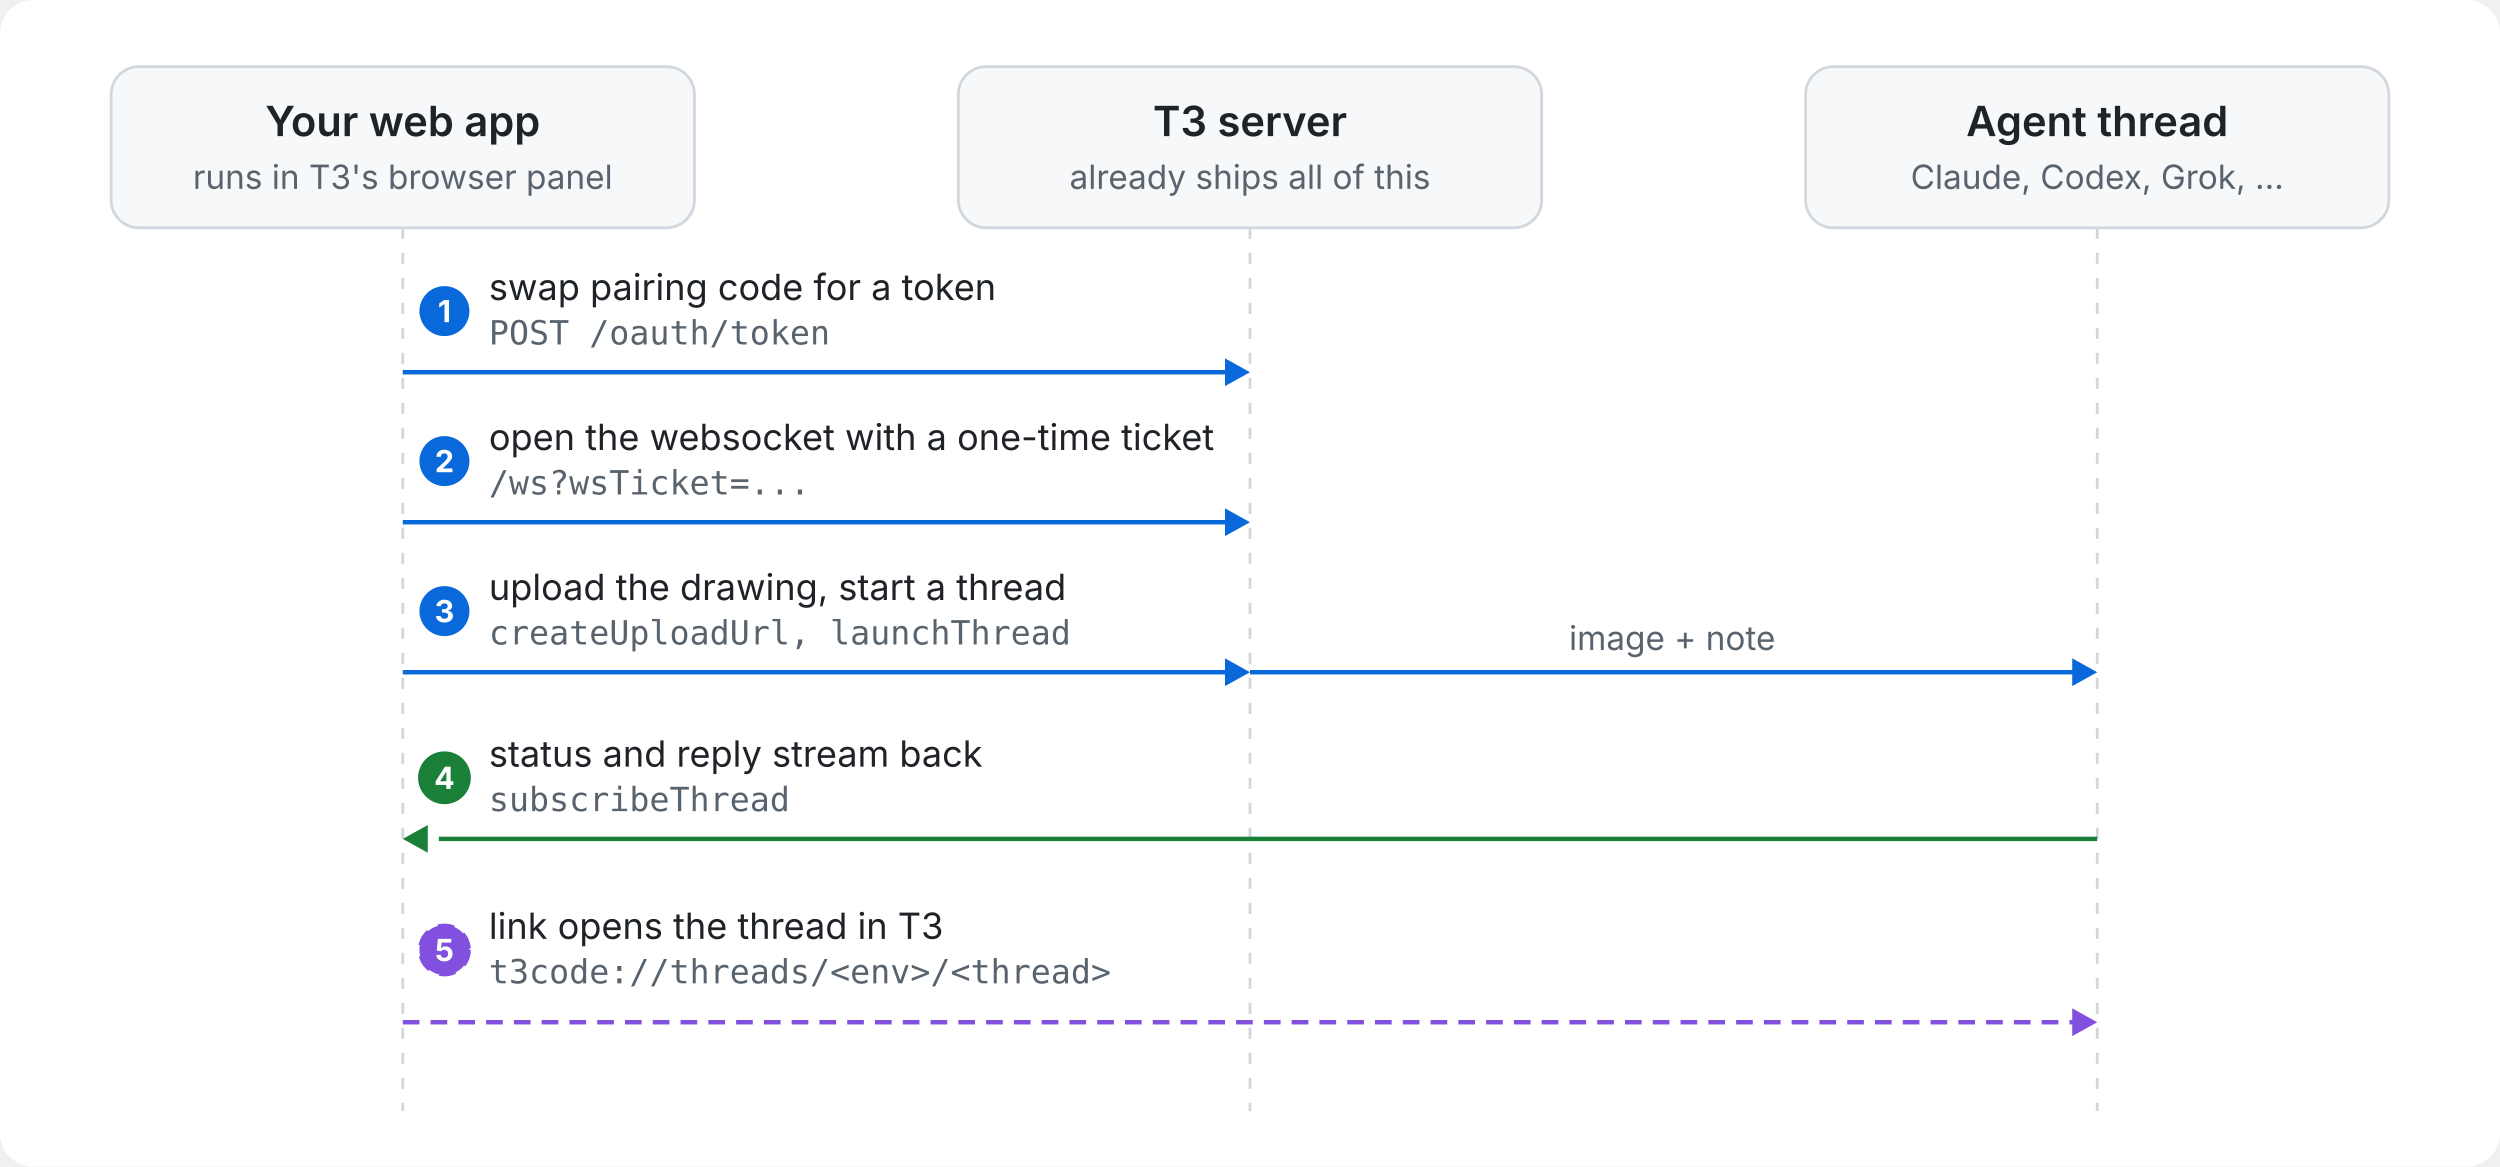
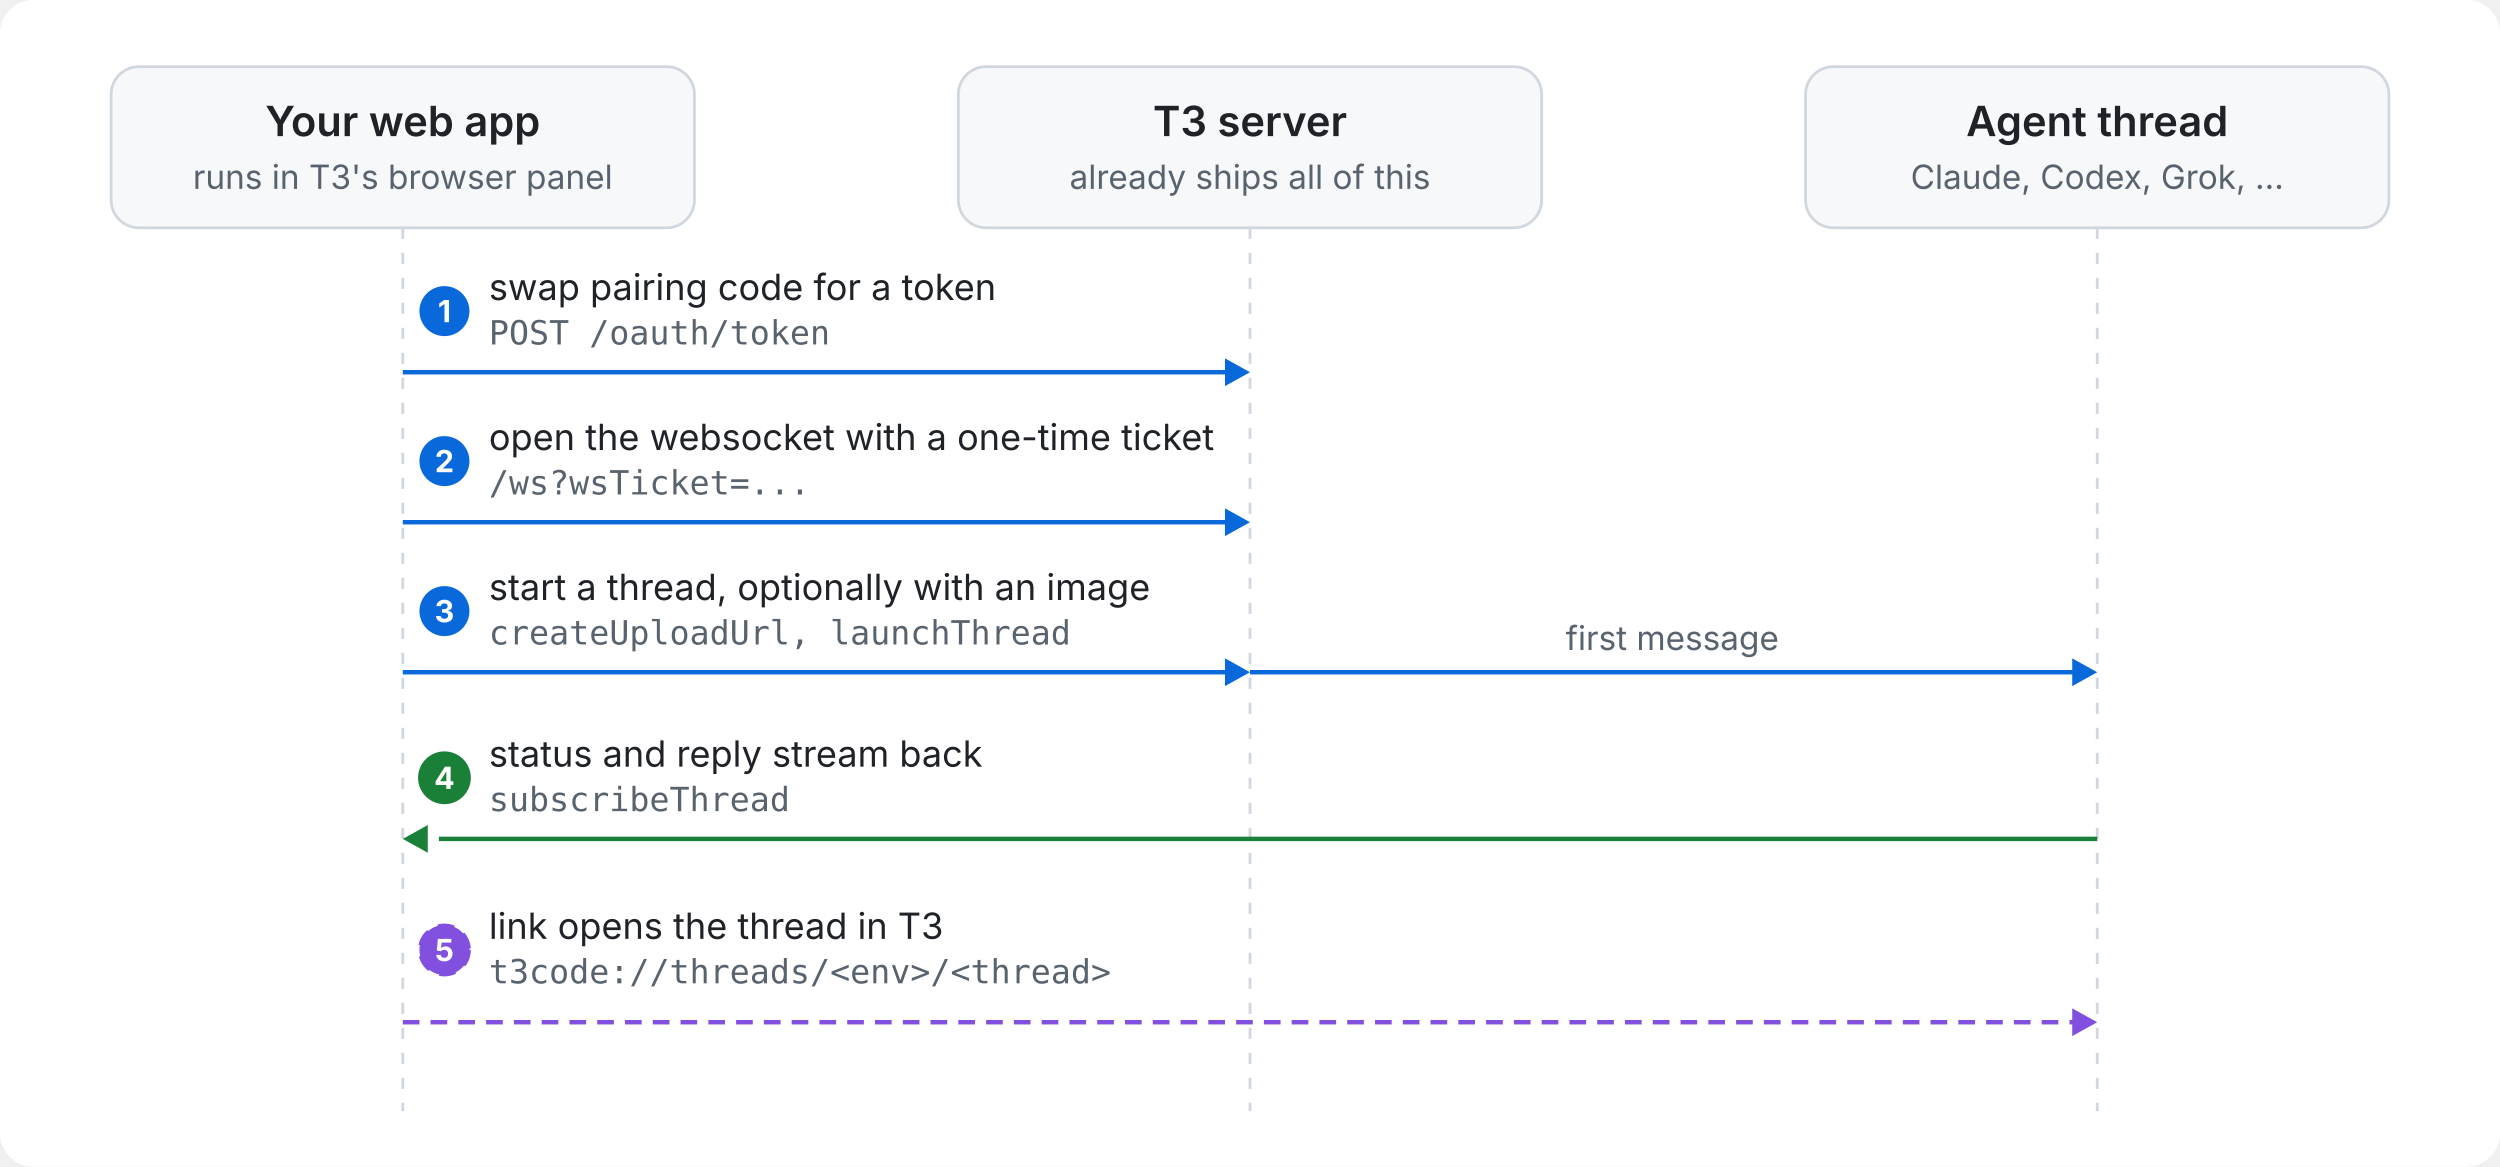
<svg xmlns="http://www.w3.org/2000/svg" viewBox="0 0 900 420" width="900" height="420" font-family="ui-sans-serif, system-ui, -apple-system, Segoe UI, sans-serif">
  <style>
    .bg { fill: #ffffff; }
    .box { fill: #f6f8fa; stroke: #d0d7de; }
    .title { fill: #1f2328; font-size: 15px; font-weight: 600; }
    .sub { fill: #59636e; font-size: 12px; }
    .life { stroke: #d0d7de; stroke-dasharray: 4 5; }
    .arrow { stroke: #0969da; stroke-width: 1.6; fill: none; }
    .back { stroke: #1a7f37; }
    .link { stroke: #8250df; stroke-dasharray: 6 4; }
    .head { fill: #0969da; }
    .head.back { fill: #1a7f37; stroke: none; }
    .head.link { fill: #8250df; stroke: none; }
    .label { fill: #1f2328; font-size: 13px; }
    .code { font-family: ui-monospace, SFMono-Regular, Consolas, monospace; font-size: 12px; fill: #59636e; }
    .num { fill: #ffffff; font-size: 11px; font-weight: 700; }
    .dot { fill: #0969da; }
    .dot.back { fill: #1a7f37; }
    .dot.link { fill: #8250df; }
  </style>
  <rect class="bg" width="900" height="420" rx="12" />
  <rect class="box" x="40" y="24" width="210" height="58" rx="10" />
  <text class="title" x="145" y="49" text-anchor="middle">Your web app</text>
  <text class="sub" x="145" y="68" text-anchor="middle">runs in T3's browser panel</text>
  <rect class="box" x="345" y="24" width="210" height="58" rx="10" />
  <text class="title" x="450" y="49" text-anchor="middle">T3 server</text>
  <text class="sub" x="450" y="68" text-anchor="middle">already ships all of this</text>
  <rect class="box" x="650" y="24" width="210" height="58" rx="10" />
  <text class="title" x="755" y="49" text-anchor="middle">Agent thread</text>
  <text class="sub" x="755" y="68" text-anchor="middle">Claude, Codex, Grok, ...</text>
  <line class="life" x1="145" y1="82" x2="145" y2="400" />
  <line class="life" x1="450" y1="82" x2="450" y2="400" />
  <line class="life" x1="755" y1="82" x2="755" y2="400" />
  <circle class="dot" cx="160" cy="112" r="9" />
  <text class="num" x="160" y="116" text-anchor="middle">1</text>
  <text class="label" x="176" y="108">swap pairing code for a token</text>
  <text class="code" x="176" y="124">POST /oauth/token</text>
  <path class="arrow" d="M145 134 H442" />
  <path class="head" d="M450 134 l-9 -5 v10 z" />
  <circle class="dot" cx="160" cy="166" r="9" />
  <text class="num" x="160" y="170" text-anchor="middle">2</text>
  <text class="label" x="176" y="162">open the websocket with a one-time ticket</text>
  <text class="code" x="176" y="178">/ws?wsTicket=...</text>
  <path class="arrow" d="M145 188 H442" />
  <path class="head" d="M450 188 l-9 -5 v10 z" />
  <circle class="dot" cx="160" cy="220" r="9" />
  <text class="num" x="160" y="224" text-anchor="middle">3</text>
-   <text class="label" x="176" y="216">upload the drawing, start a thread</text>
+   <text class="label" x="176" y="216">start a thread, optionally with an image</text>
  <text class="code" x="176" y="232">createUploadUrl, launchThread</text>
  <path class="arrow" d="M145 242 H442" />
  <path class="head" d="M450 242 l-9 -5 v10 z" />
  <path class="arrow" d="M450 242 H747" />
  <path class="head" d="M755 242 l-9 -5 v10 z" />
-   <text class="sub" x="602" y="234" text-anchor="middle">image + note</text>
+   <text class="sub" x="602" y="234" text-anchor="middle">first message</text>
  <circle class="dot back" cx="160" cy="280" r="9" />
  <text class="num" x="160" y="284" text-anchor="middle">4</text>
  <text class="label" x="176" y="276">status and reply stream back</text>
  <text class="code" x="176" y="292">subscribeThread</text>
  <path class="arrow back" d="M755 302 H158" />
  <path class="head back" d="M145 302 l9 -5 v10 z" />
  <circle class="dot link" cx="160" cy="342" r="9" />
  <text class="num" x="160" y="346" text-anchor="middle">5</text>
  <text class="label" x="176" y="338">link opens the thread in T3</text>
  <text class="code" x="176" y="354">t3code://threads/&lt;env&gt;/&lt;thread&gt;</text>
  <path class="arrow link" d="M145 368 H747" />
  <path class="head link" d="M755 368 l-9 -5 v10 z" />
</svg>
